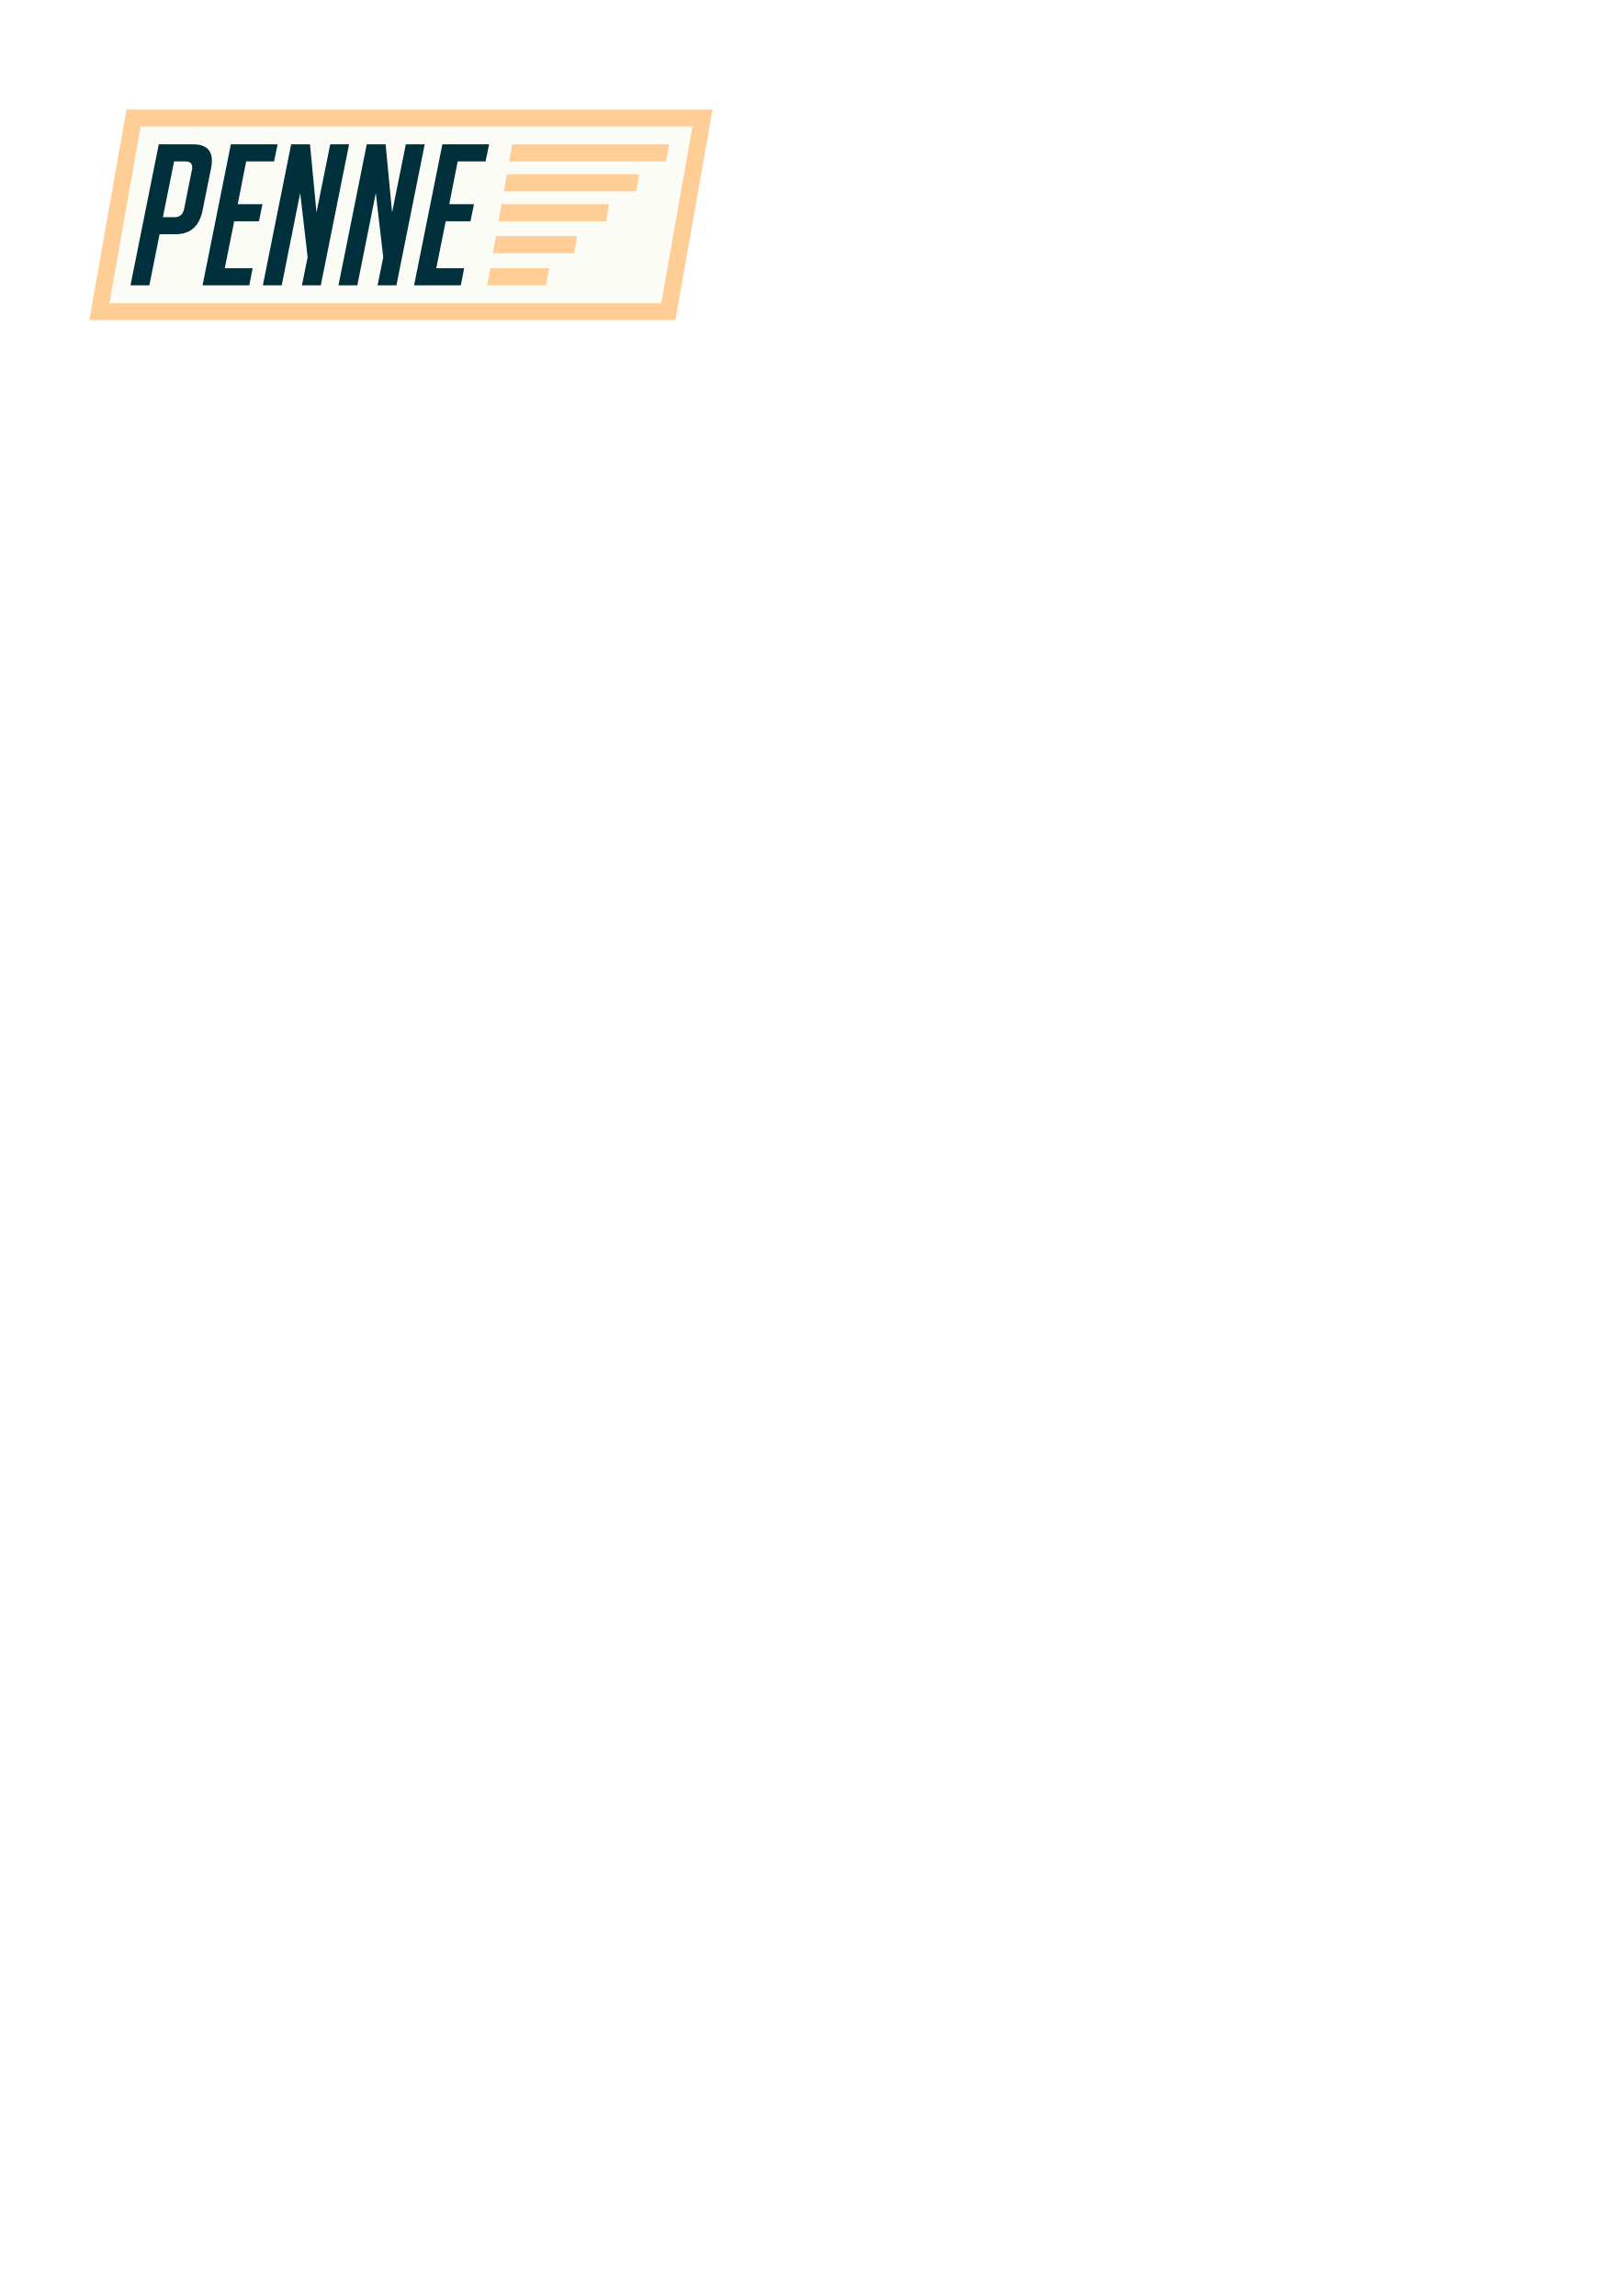
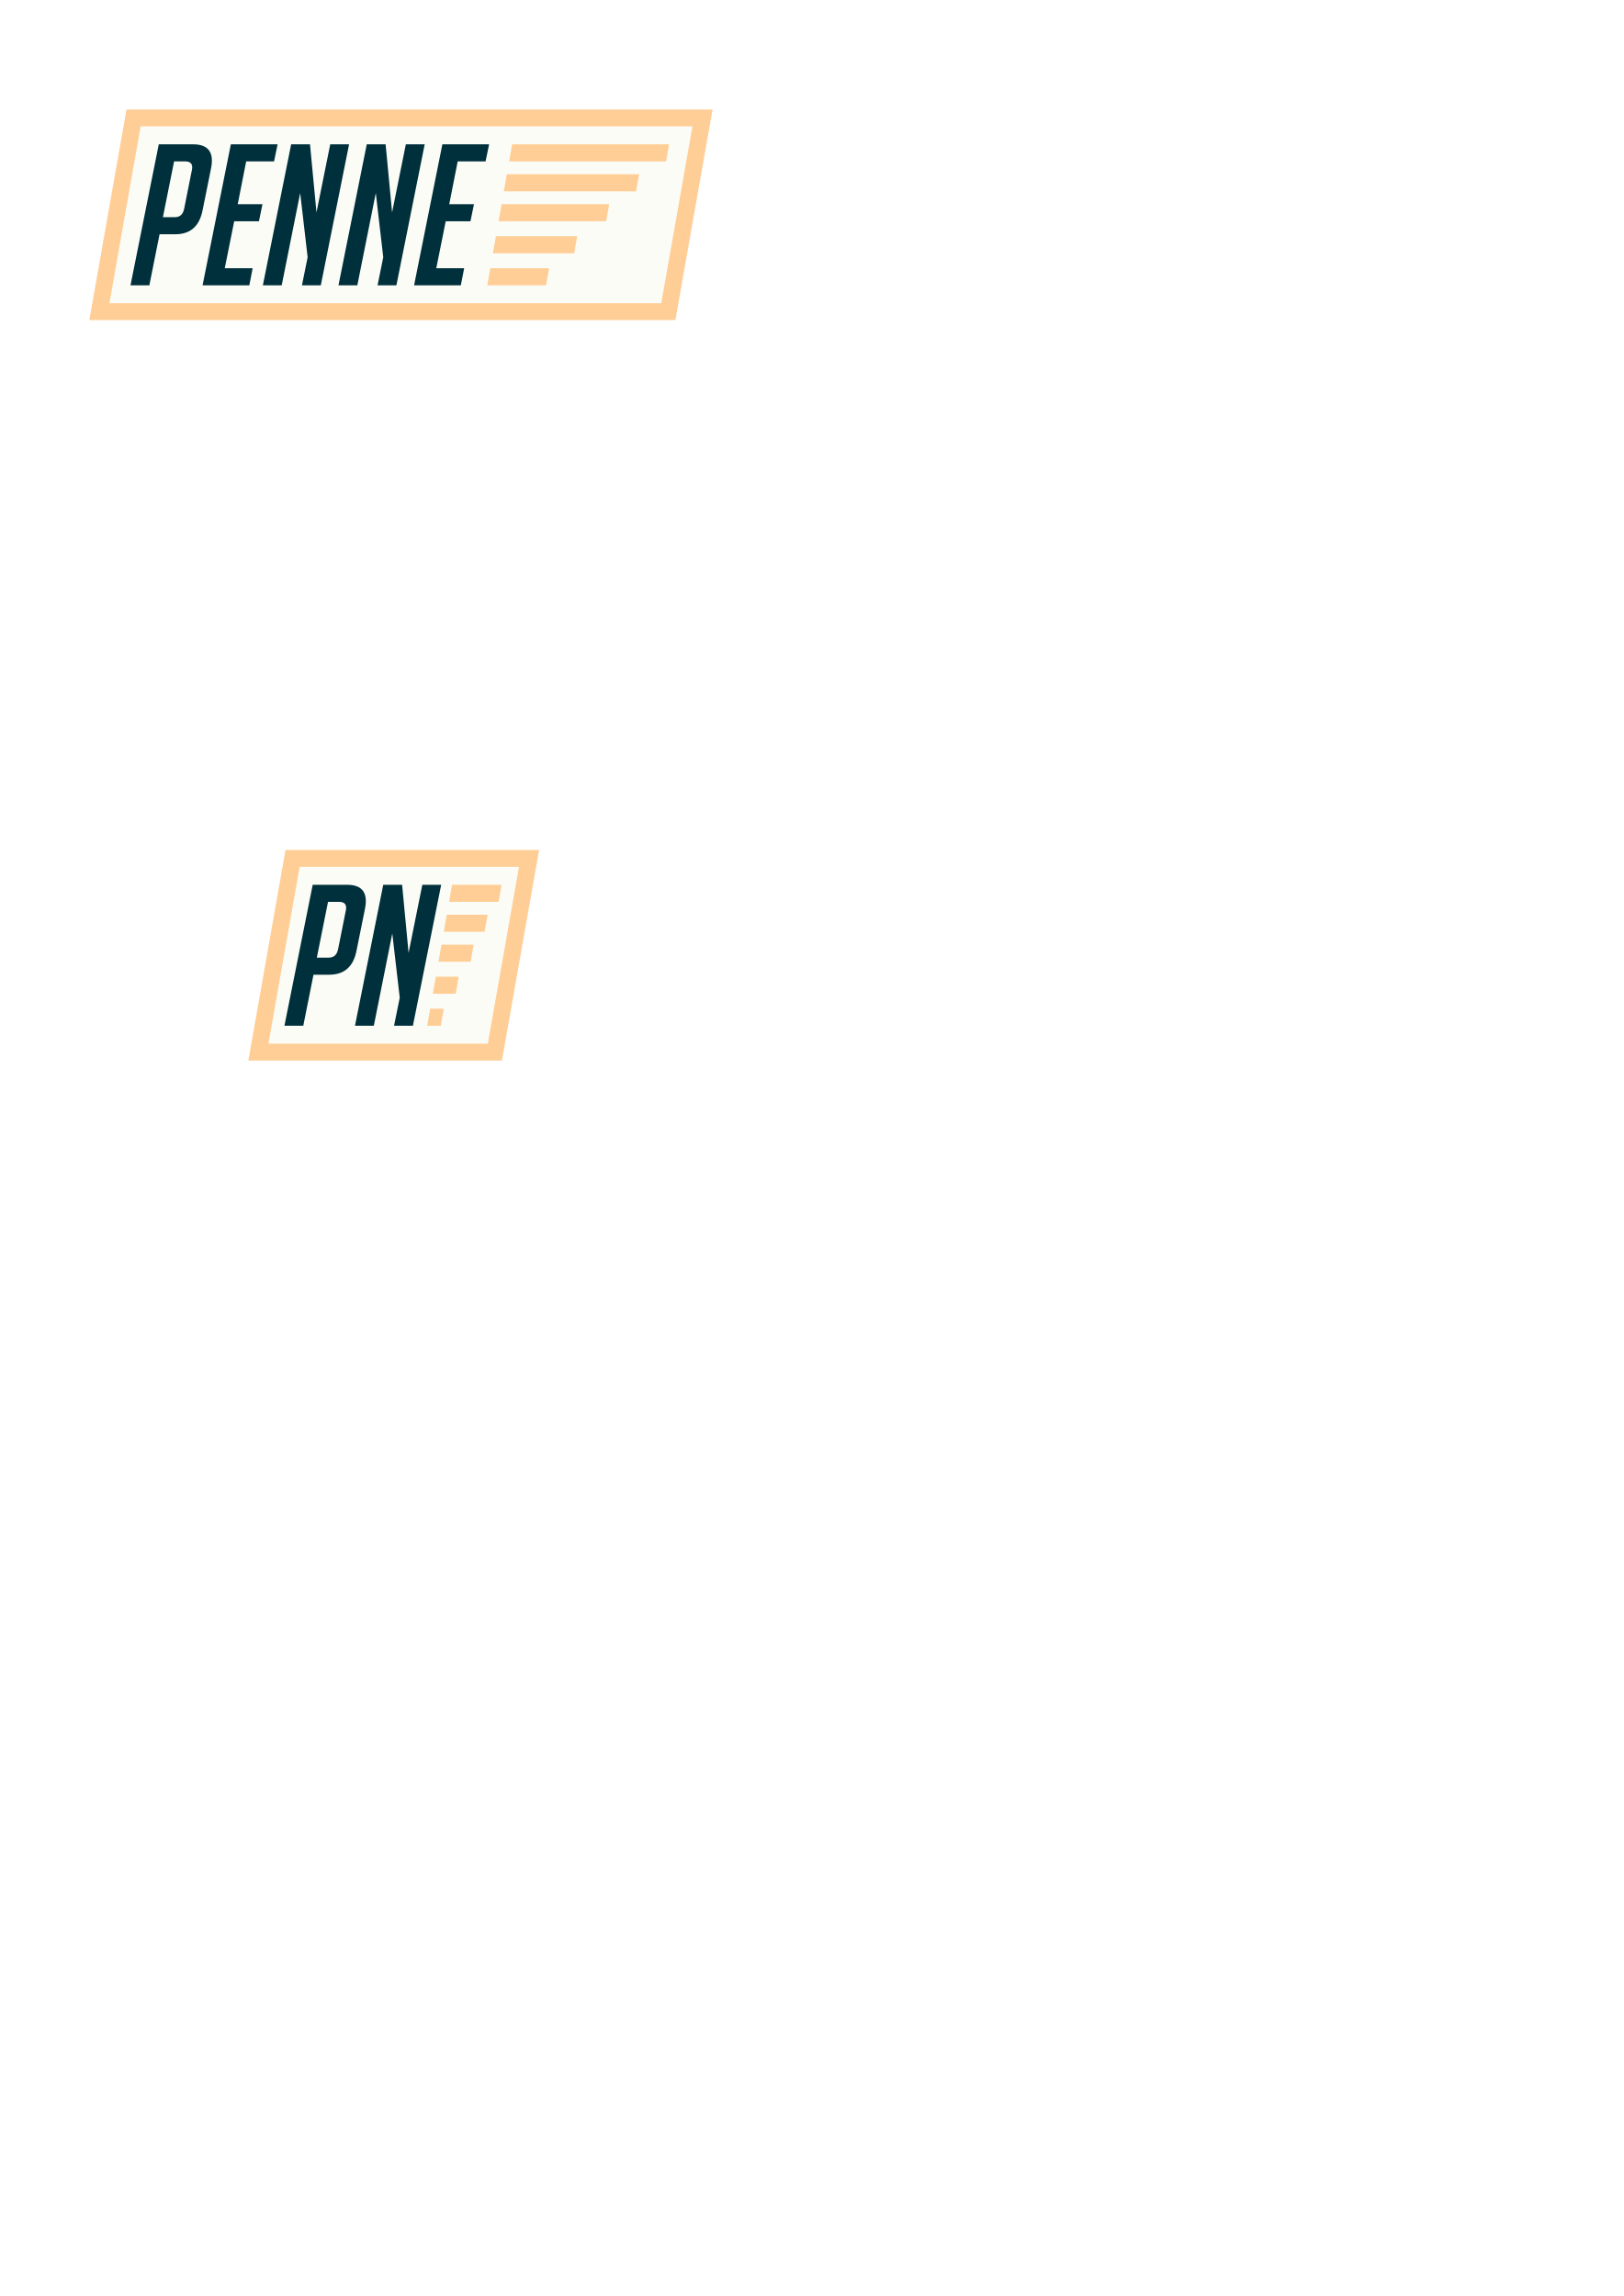
<svg xmlns="http://www.w3.org/2000/svg" width="210mm" height="297mm" viewBox="0 0 210 297" version="1.1" id="svg5">
  <defs id="defs2">
    <rect x="40" y="45" width="430" height="187" id="rect14488" />
  </defs>
  <g id="layer2" style="display:none">
    <rect style="fill:#aa12ff;fill-opacity:1;stroke:none;stroke-width:2.2;stroke-miterlimit:4;stroke-dasharray:none;stroke-opacity:1" id="rect73102" width="100" height="50" x="1.855" y="2.787" />
    <rect style="fill:#ff12fb;fill-opacity:1;stroke:none;stroke-width:2.429;stroke-miterlimit:4;stroke-dasharray:none;stroke-opacity:1" id="rect72090" width="150" height="30" x="-23.145" y="12.787" />
+     <path style="display:inline;fill:#aa12ff;fill-opacity:1;stroke:none;stroke-width:4.704;stroke-miterlimit:4;stroke-dasharray:none;stroke-opacity:1" d="M 116.869,391.441 V 542.623 H 268.051 V 391.441 Z" transform="scale(0.2645833)" id="rect73102-9" />
  </g>
  <g id="layer1">
    <rect style="fill:#fcfcf6;stroke:#ffce96;stroke-width:2.217;stroke-miterlimit:4;stroke-dasharray:none;stroke-opacity:1;fill-opacity:1" id="rect70220" width="73.584" height="25.445" x="19.963" y="15.493" transform="matrix(1,0,-0.1736482,0.9848077,0,0)" />
    <g aria-label="Penne" transform="matrix(0.2645833,0,0,0.2645833,5.151701,1.561095)" id="text14486" style="font-style:italic;font-weight:bold;font-size:96px;line-height:1.25;font-family:BigNoodleTitling;-inkscape-font-specification:'BigNoodleTitling Bold Italic';white-space:pre;shape-inside:url(#rect14488);fill:#00303b;stroke-width:1.002">
      <path d="m 58.144,64.659 h 16.8 q 11.136,0 8.736,11.808 l -4.128,20.448 Q 77.248,108.627 66.208,108.627 h -7.68 l -4.992,24.96 H 44.32 Z m 2.016,35.616 h 5.856 q 3.648,0 4.512,-4.032 l 3.84,-19.2 q 0.768,-4.032 -3.36,-4.032 h -5.376 z" id="path70576" />
      <path d="m 79.552,133.587 13.824,-68.928 h 22.848 l -1.728,8.352 h -13.632 l -4.128,20.928 h 12.096 l -1.728,8.352 H 95.008 l -4.608,22.944 h 13.632 l -1.632,8.352 z" id="path70578" />
      <path d="m 135.232,97.971 6.72,-33.312 h 9.216 l -13.824,68.928 h -9.216 l 2.784,-13.728 -3.648,-31.392 -9.024,45.12 h -9.216 l 13.824,-68.928 h 9.216 z" id="path70580" />
      <path d="m 172.192,97.971 6.72,-33.312 h 9.216 l -13.824,68.928 h -9.216 l 2.784,-13.728 -3.648,-31.392 -9.024,45.12 h -9.216 l 13.824,-68.928 h 9.216 z" id="path70582" />
      <path d="m 182.944,133.587 13.824,-68.928 h 22.848 l -1.728,8.352 h -13.632 l -4.128,20.928 h 12.096 l -1.728,8.352 h -12.096 l -4.608,22.944 h 13.632 l -1.632,8.352 z" id="path70584" />
    </g>
    <path style="fill:#ffce96;stroke-width:7.797" d="m 245.174,99.838 -1.473,8.354 52.61,9e-4 1.473,-8.354 z" id="path71500" transform="scale(0.2645833)" />
    <path style="fill:#ffce96;stroke-width:7.797" d="m 250.336,70.559 -1.473,8.352 h 76.729 l 1.473,-8.352 z" id="rect70406" transform="scale(0.2645833)" />
    <path style="fill:#ffce96;stroke-width:7.797" d="m 239.656,131.135 -1.473,8.352 28.756,5e-4 1.473,-8.352 z" id="path71451" transform="scale(0.2645833)" />
    <path id="rect70406-8-9-9" style="fill:#ffce96;stroke-width:2.063" d="m 64.139,30.556 10.51,-10e-6 -0.39,2.21 -10.51,1e-5 z" />
    <path id="rect70406-8-9-9-0" style="fill:#ffce96;stroke-width:2.063" d="m 65.552,22.542 17.11,-10e-6 -0.39,2.21 -17.11,10e-6 z" />
+     <rect style="display:inline;fill:#fcfcf6;fill-opacity:1;stroke:#ffce96;stroke-width:2.217;stroke-miterlimit:4;stroke-dasharray:none;stroke-opacity:1" id="rect70220-3" width="30.584" height="25.445" x="57.418" y="112.753" transform="matrix(1,0,-0.1736482,0.9848077,0,0)" />
+     <g aria-label="Penne" transform="matrix(0.2645833,0,0,0.2645833,25.06027,97.34274)" id="text14486-6" style="display:inline;font-style:italic;font-weight:bold;font-size:96px;line-height:1.25;font-family:BigNoodleTitling;-inkscape-font-specification:'BigNoodleTitling Bold Italic';white-space:pre;shape-inside:url(#rect14488);fill:#00303b;stroke-width:1.002">
+       <path d="m 58.144,64.659 h 16.8 q 11.136,0 8.736,11.808 l -4.128,20.448 Q 77.248,108.627 66.208,108.627 h -7.68 l -4.992,24.96 H 44.32 Z m 2.016,35.616 h 5.856 q 3.648,0 4.512,-4.032 l 3.84,-19.2 q 0.768,-4.032 -3.36,-4.032 h -5.376 z" id="path70576-1" />
+       <path d="m 105.008,97.97 6.72,-33.312 h 9.216 l -13.824,68.928 h -9.216 l 2.784,-13.728 -3.648,-31.392 -9.024,45.12 h -9.216 l 13.824,-68.928 h 9.216 z" id="path70580-9" />
+     </g>
+     <path style="display:inline;fill:#ffce96;stroke-width:2.063" d="m 57.098,122.197 -0.39,2.21 4.163,2.4e-4 0.39,-2.21 z" id="path71500-9" />
+     <path style="display:inline;fill:#ffce96;stroke-width:2.063" d="m 58.463,114.45 -0.39,2.21 6.41,0 0.39,-2.21 z" id="rect70406-4" />
+     <path style="display:inline;fill:#ffce96;stroke-width:2.063" d="m 55.638,130.478 -0.39,2.21 1.762,6e-5 0.39,-2.21 z" id="path71451-7" />
+     <path id="rect70406-8-9-9-8" style="display:inline;fill:#ffce96;stroke-width:2.063" d="m 56.368,126.337 2.962,1e-5 -0.39,2.21 h -2.962 z" />
+     <path id="rect70406-8-9-9-0-4" style="display:inline;fill:#ffce96;stroke-width:2.063" d="m 57.781,118.324 5.286,0 -0.39,2.21 -5.286,0 z" />
  </g>
</svg>
